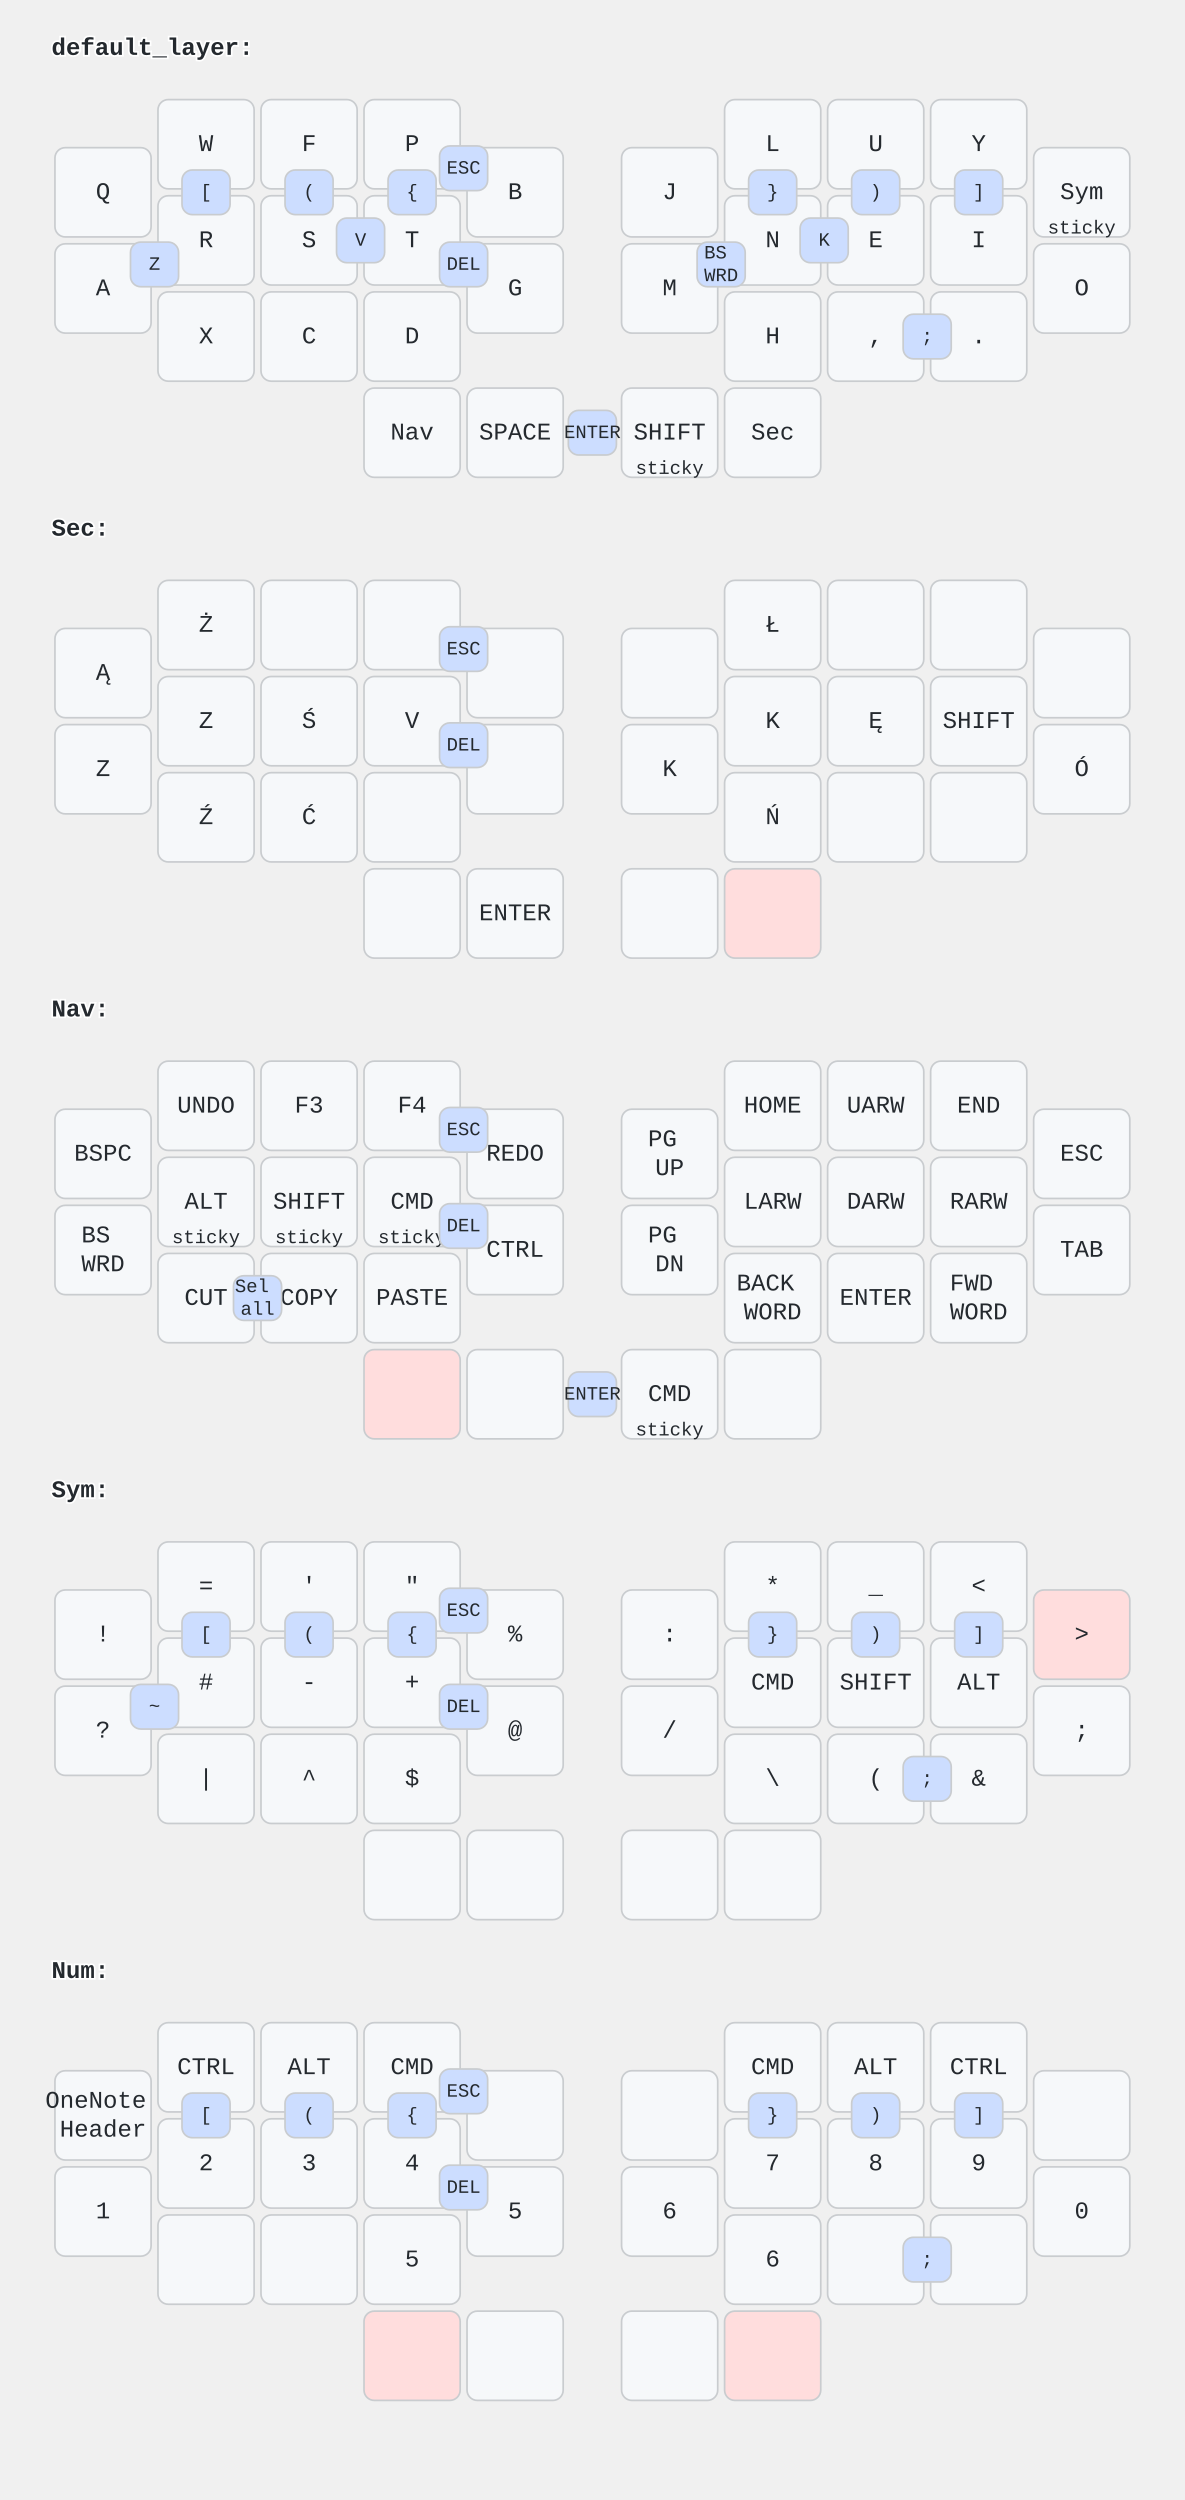
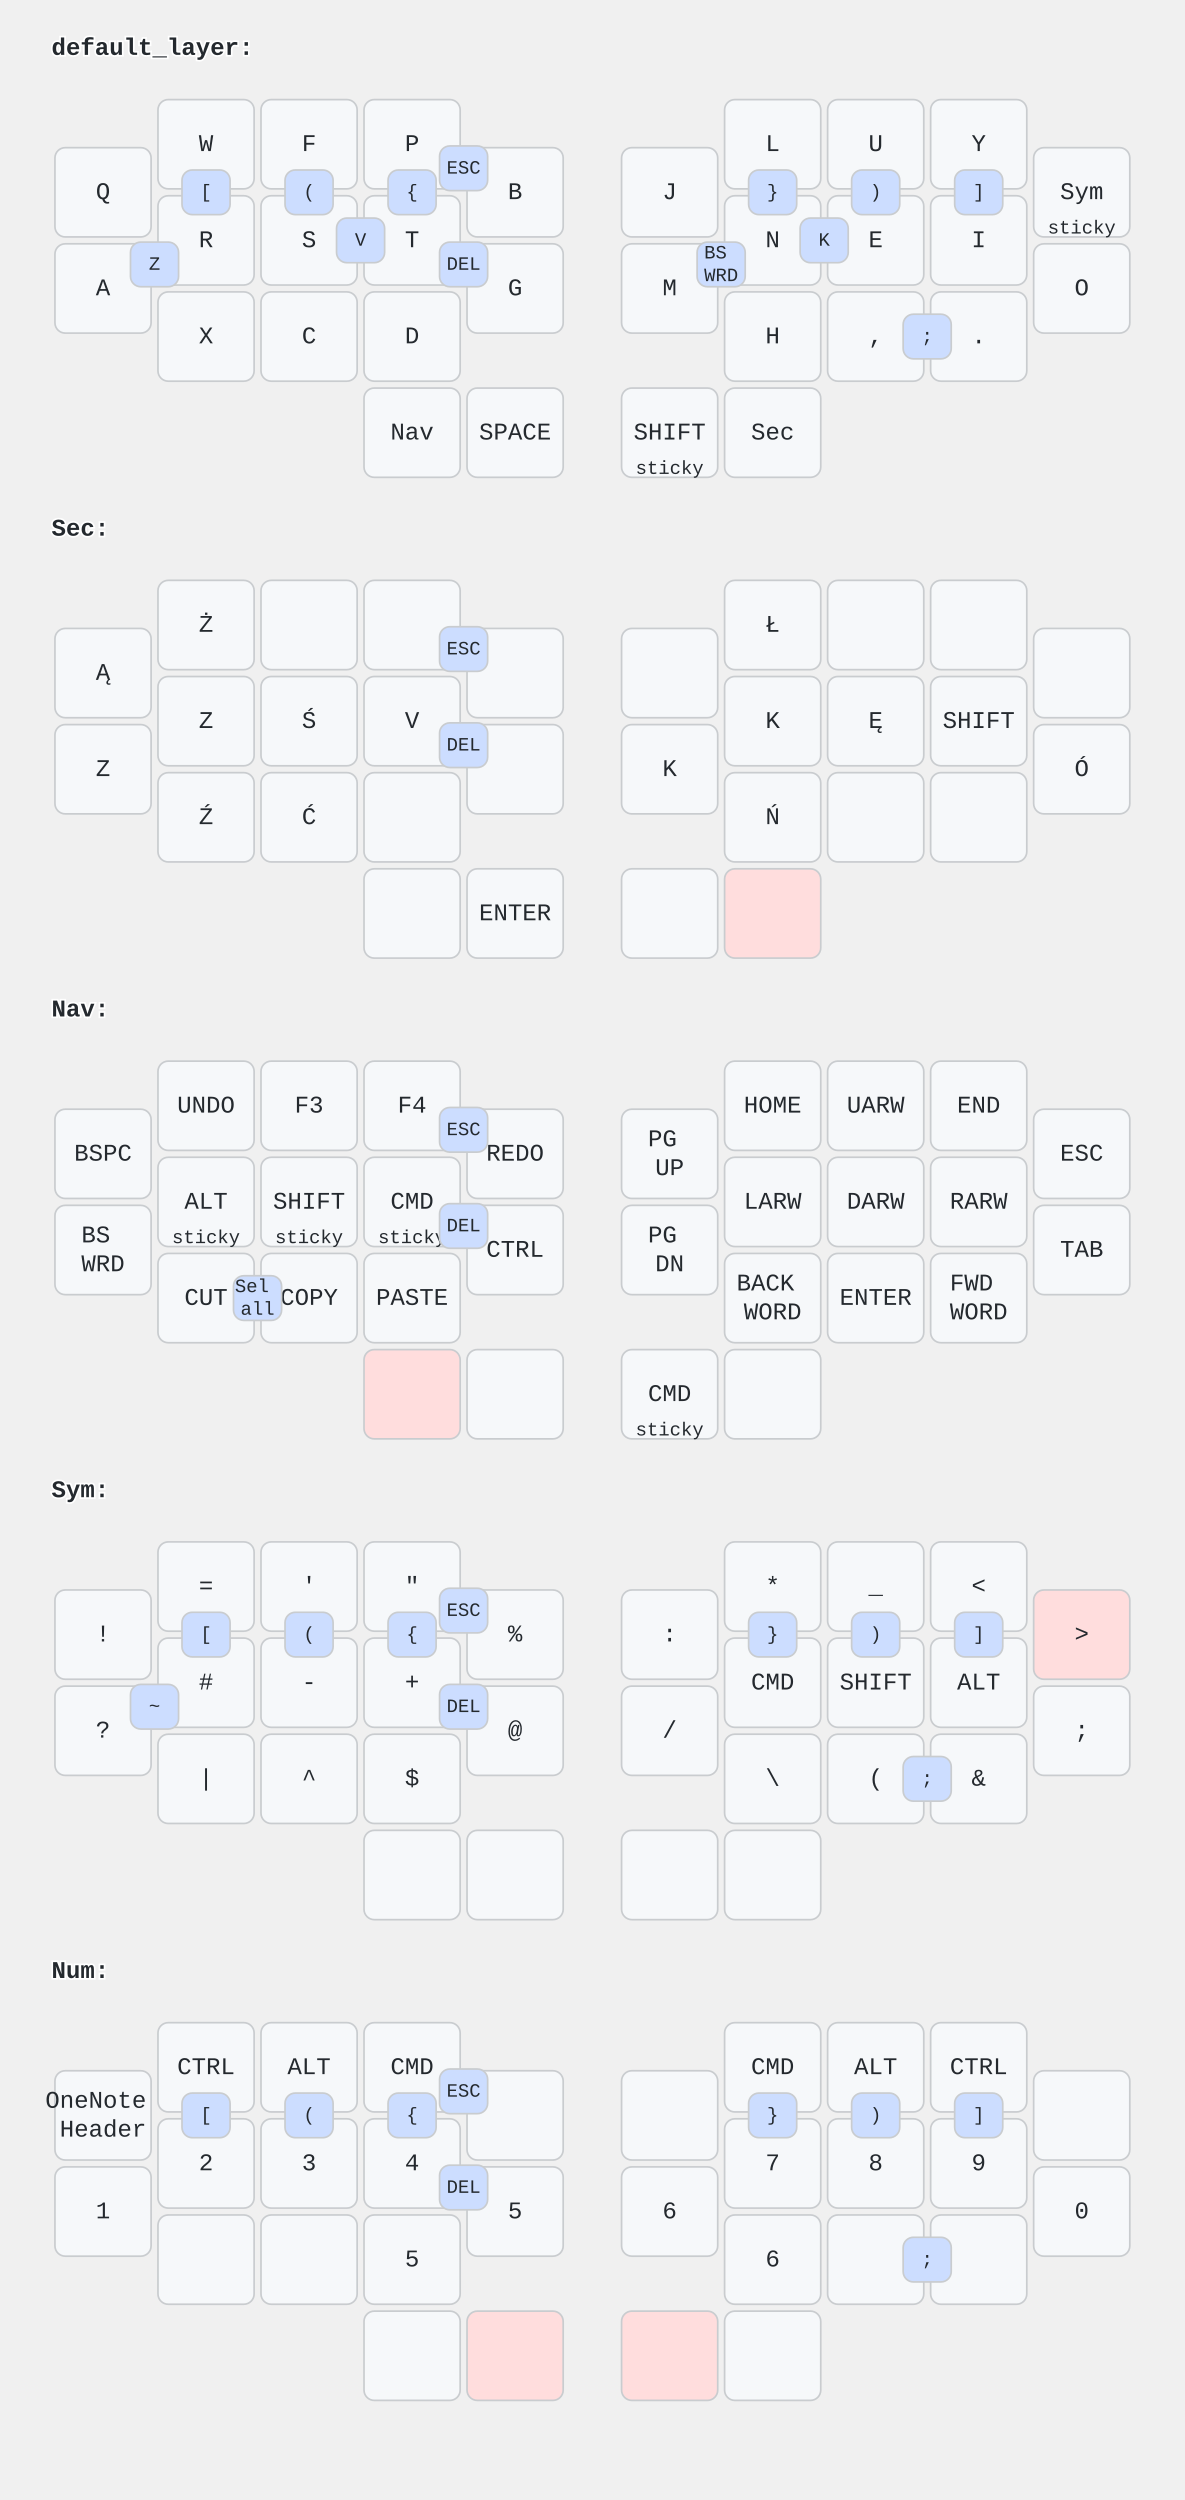
<svg xmlns="http://www.w3.org/2000/svg" width="690.0" height="1456.0" viewBox="0 0 690.0 1456.0">
  <style>/* font and background color specifications */
svg {
    font-family: SFMono-Regular,Consolas,Liberation Mono,Menlo,monospace;
    font-size: 14px;
    font-kerning: normal;
    text-rendering: optimizeLegibility;
    fill: #24292e;
}

/* default key styling */
rect {
    fill: #f6f8fa;
    stroke: #c9cccf;
    stroke-width: 1;
}

/* color accent for combo boxes */
rect.combo {
    fill: #cdf;
}

/* color accent for held keys */
rect.held, rect.combo.held {
    fill: #fdd;
}

/* color accent for ghost (optional) keys */
rect.ghost, rect.combo.ghost {
    fill: #ddd;
}

text {
    text-anchor: middle;
    dominant-baseline: middle;
}

/* styling for layer labels */
text.label {
    font-weight: bold;
    text-anchor: start;
    stroke: white;
    stroke-width: 2;
    paint-order: stroke;
}

/* styling for combo tap, and key hold/shifted label text */
text.combo, text.hold, text.shifted {
    font-size: 11px;
}

text.hold {
    text-anchor: middle;
    dominant-baseline: auto;
}

text.shifted {
    text-anchor: middle;
    dominant-baseline: hanging;
}

/* styling for hold/shifted label text in combo box */
text.combo.hold, text.combo.shifted {
    font-size: 8px;
}

/* styling for combo dendrons */
path {
    stroke-width: 1;
    stroke: gray;
    fill: none;
}
</style>
  <g class="layer-default_layer">
    <text x="30.0" y="28.0" class="label">default_layer:</text>
    <rect rx="6.0" ry="6.0" x="32.0" y="86.0" width="56.0" height="52.0" class="" />
    <text x="60.0" y="112.0" class="tap">Q</text>
    <rect rx="6.0" ry="6.0" x="92.0" y="58.0" width="56.0" height="52.0" class="" />
    <text x="120.0" y="84.0" class="tap">W</text>
    <rect rx="6.0" ry="6.0" x="152.0" y="58.0" width="56.0" height="52.0" class="" />
    <text x="180.0" y="84.0" class="tap">F</text>
    <rect rx="6.0" ry="6.0" x="212.0" y="58.0" width="56.0" height="52.0" class="" />
    <text x="240.0" y="84.0" class="tap">P</text>
    <rect rx="6.0" ry="6.0" x="272.0" y="86.0" width="56.0" height="52.0" class="" />
    <text x="300.0" y="112.0" class="tap">B</text>
    <rect rx="6.0" ry="6.0" x="362.0" y="86.0" width="56.0" height="52.0" class="" />
    <text x="390.0" y="112.0" class="tap">J</text>
    <rect rx="6.0" ry="6.0" x="422.0" y="58.0" width="56.0" height="52.0" class="" />
    <text x="450.0" y="84.0" class="tap">L</text>
    <rect rx="6.0" ry="6.0" x="482.0" y="58.0" width="56.0" height="52.0" class="" />
    <text x="510.0" y="84.0" class="tap">U</text>
    <rect rx="6.0" ry="6.0" x="542.0" y="58.0" width="56.0" height="52.0" class="" />
    <text x="570.0" y="84.0" class="tap">Y</text>
    <rect rx="6.0" ry="6.0" x="602.0" y="86.0" width="56.0" height="52.0" class="" />
    <text x="630.0" y="112.0" class="tap">Sym</text>
    <text x="630.0" y="136.0" class="hold">sticky</text>
    <rect rx="6.0" ry="6.0" x="32.0" y="142.0" width="56.0" height="52.0" class="" />
    <text x="60.0" y="168.0" class="tap">A</text>
    <rect rx="6.0" ry="6.0" x="92.0" y="114.0" width="56.0" height="52.0" class="" />
    <text x="120.0" y="140.0" class="tap">R</text>
    <rect rx="6.0" ry="6.0" x="152.0" y="114.0" width="56.0" height="52.0" class="" />
    <text x="180.0" y="140.0" class="tap">S</text>
    <rect rx="6.0" ry="6.0" x="212.0" y="114.0" width="56.0" height="52.0" class="" />
    <text x="240.0" y="140.0" class="tap">T</text>
    <rect rx="6.0" ry="6.0" x="272.0" y="142.0" width="56.0" height="52.0" class="" />
    <text x="300.0" y="168.0" class="tap">G</text>
    <rect rx="6.0" ry="6.0" x="362.0" y="142.0" width="56.0" height="52.0" class="" />
    <text x="390.0" y="168.0" class="tap">M</text>
    <rect rx="6.0" ry="6.0" x="422.0" y="114.0" width="56.0" height="52.0" class="" />
    <text x="450.0" y="140.0" class="tap">N</text>
    <rect rx="6.0" ry="6.0" x="482.0" y="114.0" width="56.0" height="52.0" class="" />
    <text x="510.0" y="140.0" class="tap">E</text>
    <rect rx="6.0" ry="6.0" x="542.0" y="114.0" width="56.0" height="52.0" class="" />
    <text x="570.0" y="140.0" class="tap">I</text>
    <rect rx="6.0" ry="6.0" x="602.0" y="142.0" width="56.0" height="52.0" class="" />
    <text x="630.0" y="168.0" class="tap">O</text>
    <rect rx="6.0" ry="6.0" x="92.0" y="170.0" width="56.0" height="52.0" class="" />
    <text x="120.0" y="196.0" class="tap">X</text>
    <rect rx="6.0" ry="6.0" x="152.0" y="170.0" width="56.0" height="52.0" class="" />
    <text x="180.0" y="196.0" class="tap">C</text>
    <rect rx="6.0" ry="6.0" x="212.0" y="170.0" width="56.0" height="52.0" class="" />
    <text x="240.0" y="196.0" class="tap">D</text>
    <rect rx="6.0" ry="6.0" x="422.0" y="170.0" width="56.0" height="52.0" class="" />
    <text x="450.0" y="196.0" class="tap">H</text>
    <rect rx="6.0" ry="6.0" x="482.0" y="170.0" width="56.0" height="52.0" class="" />
    <text x="510.0" y="196.0" class="tap">,</text>
    <rect rx="6.0" ry="6.0" x="542.0" y="170.0" width="56.0" height="52.0" class="" />
    <text x="570.0" y="196.0" class="tap">.</text>
    <rect rx="6.0" ry="6.0" x="212.0" y="226.0" width="56.0" height="52.0" class="" />
    <text x="240.0" y="252.0" class="tap">Nav</text>
    <rect rx="6.0" ry="6.0" x="272.0" y="226.0" width="56.0" height="52.0" class="" />
    <text x="300.0" y="252.0" class="tap">SPACE</text>
    <rect rx="6.0" ry="6.0" x="362.0" y="226.0" width="56.0" height="52.0" class="" />
    <text x="390.0" y="252.0" class="tap">SHIFT</text>
    <text x="390.0" y="276.0" class="hold">sticky</text>
    <rect rx="6.0" ry="6.0" x="422.0" y="226.0" width="56.0" height="52.0" class="" />
    <text x="450.0" y="252.0" class="tap">Sec</text>
    <rect rx="6.0" ry="6.0" x="196.0" y="127.0" width="28.0" height="26.0" class="combo" />
    <text x="210.0" y="140.0" class="combo">V</text>
    <rect rx="6.0" ry="6.0" x="466.0" y="127.0" width="28.0" height="26.0" class="combo" />
    <text x="480.0" y="140.0" class="combo">K</text>
    <rect rx="6.0" ry="6.0" x="76.0" y="141.0" width="28.0" height="26.0" class="combo" />
    <text x="90.0" y="154.0" class="combo">Z</text>
    <rect rx="6.0" ry="6.0" x="406.0" y="141.0" width="28.0" height="26.0" class="combo" />
    <text x="420.0" y="154.0" class="combo">
      <tspan x="420.0" dy="-0.6em">BS</tspan>
      <tspan x="420.0" dy="1.2em">WRD</tspan>
    </text>
    <rect rx="6.0" ry="6.0" x="526.0" y="183.0" width="28.0" height="26.0" class="combo" />
    <text x="540.0" y="196.0" class="combo">;</text>
    <rect rx="6.0" ry="6.0" x="106.0" y="99.0" width="28.0" height="26.0" class="combo" />
    <text x="120.0" y="112.0" class="combo">[</text>
    <rect rx="6.0" ry="6.0" x="556.0" y="99.0" width="28.0" height="26.0" class="combo" />
    <text x="570.0" y="112.0" class="combo">]</text>
    <rect rx="6.0" ry="6.0" x="166.0" y="99.0" width="28.0" height="26.0" class="combo" />
    <text x="180.0" y="112.0" class="combo">(</text>
    <rect rx="6.0" ry="6.0" x="496.0" y="99.0" width="28.0" height="26.0" class="combo" />
    <text x="510.0" y="112.0" class="combo">)</text>
    <rect rx="6.0" ry="6.0" x="226.0" y="99.0" width="28.0" height="26.0" class="combo" />
    <text x="240.0" y="112.0" class="combo">{</text>
    <rect rx="6.0" ry="6.0" x="436.0" y="99.0" width="28.0" height="26.0" class="combo" />
    <text x="450.0" y="112.0" class="combo">}</text>
    <rect rx="6.0" ry="6.0" x="256.0" y="85.0" width="28.0" height="26.0" class="combo" />
    <text x="270.0" y="98.0" class="combo">ESC</text>
    <rect rx="6.0" ry="6.0" x="256.0" y="141.0" width="28.0" height="26.0" class="combo" />
    <text x="270.0" y="154.0" class="combo">DEL</text>
-     <rect rx="6.0" ry="6.0" x="331.0" y="239.0" width="28.0" height="26.0" class="combo" />
-     <text x="345.0" y="252.0" class="combo">ENTER</text>
  </g>
  <g class="layer-Sec">
    <text x="30.0" y="308.0" class="label">Sec:</text>
    <rect rx="6.0" ry="6.0" x="32.0" y="366.0" width="56.0" height="52.0" class="" />
    <text x="60.0" y="392.0" class="tap">Ą</text>
    <rect rx="6.0" ry="6.0" x="92.0" y="338.0" width="56.0" height="52.0" class="" />
    <text x="120.0" y="364.0" class="tap">Ż</text>
    <rect rx="6.0" ry="6.0" x="152.0" y="338.0" width="56.0" height="52.0" class="" />
    <rect rx="6.0" ry="6.0" x="212.0" y="338.0" width="56.0" height="52.0" class="" />
    <rect rx="6.0" ry="6.0" x="272.0" y="366.0" width="56.0" height="52.0" class="" />
    <rect rx="6.0" ry="6.0" x="362.0" y="366.0" width="56.0" height="52.0" class="" />
    <rect rx="6.0" ry="6.0" x="422.0" y="338.0" width="56.0" height="52.0" class="" />
    <text x="450.0" y="364.0" class="tap">Ł</text>
    <rect rx="6.0" ry="6.0" x="482.0" y="338.0" width="56.0" height="52.0" class="" />
    <rect rx="6.0" ry="6.0" x="542.0" y="338.0" width="56.0" height="52.0" class="" />
    <rect rx="6.0" ry="6.0" x="602.0" y="366.0" width="56.0" height="52.0" class="" />
    <rect rx="6.0" ry="6.0" x="32.0" y="422.0" width="56.0" height="52.0" class="" />
    <text x="60.0" y="448.0" class="tap">Z</text>
    <rect rx="6.0" ry="6.0" x="92.0" y="394.0" width="56.0" height="52.0" class="" />
    <text x="120.0" y="420.0" class="tap">Z</text>
    <rect rx="6.0" ry="6.0" x="152.0" y="394.0" width="56.0" height="52.0" class="" />
    <text x="180.0" y="420.0" class="tap">Ś</text>
    <rect rx="6.0" ry="6.0" x="212.0" y="394.0" width="56.0" height="52.0" class="" />
    <text x="240.0" y="420.0" class="tap">V</text>
    <rect rx="6.0" ry="6.0" x="272.0" y="422.0" width="56.0" height="52.0" class="" />
    <rect rx="6.0" ry="6.0" x="362.0" y="422.0" width="56.0" height="52.0" class="" />
    <text x="390.0" y="448.0" class="tap">K</text>
    <rect rx="6.0" ry="6.0" x="422.0" y="394.0" width="56.0" height="52.0" class="" />
    <text x="450.0" y="420.0" class="tap">K</text>
    <rect rx="6.0" ry="6.0" x="482.0" y="394.0" width="56.0" height="52.0" class="" />
    <text x="510.0" y="420.0" class="tap">Ę</text>
    <rect rx="6.0" ry="6.0" x="542.0" y="394.0" width="56.0" height="52.0" class="" />
    <text x="570.0" y="420.0" class="tap">SHIFT</text>
    <rect rx="6.0" ry="6.0" x="602.0" y="422.0" width="56.0" height="52.0" class="" />
    <text x="630.0" y="448.0" class="tap">Ó</text>
    <rect rx="6.0" ry="6.0" x="92.0" y="450.0" width="56.0" height="52.0" class="" />
    <text x="120.0" y="476.0" class="tap">Ź</text>
    <rect rx="6.0" ry="6.0" x="152.0" y="450.0" width="56.0" height="52.0" class="" />
    <text x="180.0" y="476.0" class="tap">Ć</text>
    <rect rx="6.0" ry="6.0" x="212.0" y="450.0" width="56.0" height="52.0" class="" />
    <rect rx="6.0" ry="6.0" x="422.0" y="450.0" width="56.0" height="52.0" class="" />
    <text x="450.0" y="476.0" class="tap">Ń</text>
    <rect rx="6.0" ry="6.0" x="482.0" y="450.0" width="56.0" height="52.0" class="" />
    <rect rx="6.0" ry="6.0" x="542.0" y="450.0" width="56.0" height="52.0" class="" />
    <rect rx="6.0" ry="6.0" x="212.0" y="506.0" width="56.0" height="52.0" class="" />
    <rect rx="6.0" ry="6.0" x="272.0" y="506.0" width="56.0" height="52.0" class="" />
    <text x="300.0" y="532.0" class="tap">ENTER</text>
    <rect rx="6.0" ry="6.0" x="362.0" y="506.0" width="56.0" height="52.0" class="" />
    <rect rx="6.0" ry="6.0" x="422.0" y="506.0" width="56.0" height="52.0" class="held" />
    <rect rx="6.0" ry="6.0" x="256.0" y="365.0" width="28.0" height="26.0" class="combo" />
    <text x="270.0" y="378.0" class="combo">ESC</text>
    <rect rx="6.0" ry="6.0" x="256.0" y="421.0" width="28.0" height="26.0" class="combo" />
    <text x="270.0" y="434.0" class="combo">DEL</text>
  </g>
  <g class="layer-Nav">
    <text x="30.0" y="588.0" class="label">Nav:</text>
    <rect rx="6.0" ry="6.0" x="32.0" y="646.0" width="56.0" height="52.0" class="" />
    <text x="60.0" y="672.0" class="tap">BSPC</text>
    <rect rx="6.0" ry="6.0" x="92.0" y="618.0" width="56.0" height="52.0" class="" />
    <text x="120.0" y="644.0" class="tap">UNDO</text>
    <rect rx="6.0" ry="6.0" x="152.0" y="618.0" width="56.0" height="52.0" class="" />
    <text x="180.0" y="644.0" class="tap">F3</text>
    <rect rx="6.0" ry="6.0" x="212.0" y="618.0" width="56.0" height="52.0" class="" />
    <text x="240.0" y="644.0" class="tap">F4</text>
    <rect rx="6.0" ry="6.0" x="272.0" y="646.0" width="56.0" height="52.0" class="" />
    <text x="300.0" y="672.0" class="tap">REDO</text>
    <rect rx="6.0" ry="6.0" x="362.0" y="646.0" width="56.0" height="52.0" class="" />
    <text x="390.0" y="672.0" class="tap">
      <tspan x="390.0" dy="-0.6em">PG</tspan>
      <tspan x="390.0" dy="1.2em">UP</tspan>
    </text>
    <rect rx="6.0" ry="6.0" x="422.0" y="618.0" width="56.0" height="52.0" class="" />
    <text x="450.0" y="644.0" class="tap">HOME</text>
    <rect rx="6.0" ry="6.0" x="482.0" y="618.0" width="56.0" height="52.0" class="" />
    <text x="510.0" y="644.0" class="tap">UARW</text>
    <rect rx="6.0" ry="6.0" x="542.0" y="618.0" width="56.0" height="52.0" class="" />
    <text x="570.0" y="644.0" class="tap">END</text>
    <rect rx="6.0" ry="6.0" x="602.0" y="646.0" width="56.0" height="52.0" class="" />
    <text x="630.0" y="672.0" class="tap">ESC</text>
    <rect rx="6.0" ry="6.0" x="32.0" y="702.0" width="56.0" height="52.0" class="" />
    <text x="60.0" y="728.0" class="tap">
      <tspan x="60.0" dy="-0.6em">BS</tspan>
      <tspan x="60.0" dy="1.2em">WRD</tspan>
    </text>
    <rect rx="6.0" ry="6.0" x="92.0" y="674.0" width="56.0" height="52.0" class="" />
    <text x="120.0" y="700.0" class="tap">ALT</text>
    <text x="120.0" y="724.0" class="hold">sticky</text>
    <rect rx="6.0" ry="6.0" x="152.0" y="674.0" width="56.0" height="52.0" class="" />
    <text x="180.0" y="700.0" class="tap">SHIFT</text>
    <text x="180.0" y="724.0" class="hold">sticky</text>
    <rect rx="6.0" ry="6.0" x="212.0" y="674.0" width="56.0" height="52.0" class="" />
    <text x="240.0" y="700.0" class="tap">CMD</text>
    <text x="240.0" y="724.0" class="hold">sticky</text>
    <rect rx="6.0" ry="6.0" x="272.0" y="702.0" width="56.0" height="52.0" class="" />
    <text x="300.0" y="728.0" class="tap">CTRL</text>
    <rect rx="6.0" ry="6.0" x="362.0" y="702.0" width="56.0" height="52.0" class="" />
    <text x="390.0" y="728.0" class="tap">
      <tspan x="390.0" dy="-0.6em">PG</tspan>
      <tspan x="390.0" dy="1.2em">DN</tspan>
    </text>
    <rect rx="6.0" ry="6.0" x="422.0" y="674.0" width="56.0" height="52.0" class="" />
    <text x="450.0" y="700.0" class="tap">LARW</text>
    <rect rx="6.0" ry="6.0" x="482.0" y="674.0" width="56.0" height="52.0" class="" />
    <text x="510.0" y="700.0" class="tap">DARW</text>
    <rect rx="6.0" ry="6.0" x="542.0" y="674.0" width="56.0" height="52.0" class="" />
    <text x="570.0" y="700.0" class="tap">RARW</text>
    <rect rx="6.0" ry="6.0" x="602.0" y="702.0" width="56.0" height="52.0" class="" />
    <text x="630.0" y="728.0" class="tap">TAB</text>
    <rect rx="6.0" ry="6.0" x="92.0" y="730.0" width="56.0" height="52.0" class="" />
    <text x="120.0" y="756.0" class="tap">CUT</text>
    <rect rx="6.0" ry="6.0" x="152.0" y="730.0" width="56.0" height="52.0" class="" />
    <text x="180.0" y="756.0" class="tap">COPY</text>
    <rect rx="6.0" ry="6.0" x="212.0" y="730.0" width="56.0" height="52.0" class="" />
    <text x="240.0" y="756.0" class="tap">PASTE</text>
    <rect rx="6.0" ry="6.0" x="422.0" y="730.0" width="56.0" height="52.0" class="" />
    <text x="450.0" y="756.0" class="tap">
      <tspan x="450.0" dy="-0.6em">BACK</tspan>
      <tspan x="450.0" dy="1.2em">WORD</tspan>
    </text>
    <rect rx="6.0" ry="6.0" x="482.0" y="730.0" width="56.0" height="52.0" class="" />
    <text x="510.0" y="756.0" class="tap">ENTER</text>
    <rect rx="6.0" ry="6.0" x="542.0" y="730.0" width="56.0" height="52.0" class="" />
    <text x="570.0" y="756.0" class="tap">
      <tspan x="570.0" dy="-0.6em">FWD</tspan>
      <tspan x="570.0" dy="1.2em">WORD</tspan>
    </text>
    <rect rx="6.0" ry="6.0" x="212.0" y="786.0" width="56.0" height="52.0" class="held" />
    <rect rx="6.0" ry="6.0" x="272.0" y="786.0" width="56.0" height="52.0" class="" />
    <rect rx="6.0" ry="6.0" x="362.0" y="786.0" width="56.0" height="52.0" class="" />
    <text x="390.0" y="812.0" class="tap">CMD</text>
    <text x="390.0" y="836.0" class="hold">sticky</text>
    <rect rx="6.0" ry="6.0" x="422.0" y="786.0" width="56.0" height="52.0" class="" />
    <rect rx="6.0" ry="6.0" x="256.0" y="645.0" width="28.0" height="26.0" class="combo" />
    <text x="270.0" y="658.0" class="combo">ESC</text>
    <rect rx="6.0" ry="6.0" x="256.0" y="701.0" width="28.0" height="26.0" class="combo" />
    <text x="270.0" y="714.0" class="combo">DEL</text>
    <rect rx="6.0" ry="6.0" x="136.0" y="743.0" width="28.0" height="26.0" class="combo" />
    <text x="150.0" y="756.0" class="combo">
      <tspan x="150.0" dy="-0.6em">Sel</tspan>
      <tspan x="150.0" dy="1.2em">all</tspan>
    </text>
-     <rect rx="6.0" ry="6.0" x="331.0" y="799.0" width="28.0" height="26.0" class="combo" />
-     <text x="345.0" y="812.0" class="combo">ENTER</text>
  </g>
  <g class="layer-Sym">
    <text x="30.0" y="868.0" class="label">Sym:</text>
    <rect rx="6.0" ry="6.0" x="32.0" y="926.0" width="56.0" height="52.0" class="" />
    <text x="60.0" y="952.0" class="tap">!</text>
    <rect rx="6.0" ry="6.0" x="92.0" y="898.0" width="56.0" height="52.0" class="" />
    <text x="120.0" y="924.0" class="tap">=</text>
    <rect rx="6.0" ry="6.0" x="152.0" y="898.0" width="56.0" height="52.0" class="" />
    <text x="180.0" y="924.0" class="tap">'</text>
    <rect rx="6.0" ry="6.0" x="212.0" y="898.0" width="56.0" height="52.0" class="" />
    <text x="240.0" y="924.0" class="tap">"</text>
    <rect rx="6.0" ry="6.0" x="272.0" y="926.0" width="56.0" height="52.0" class="" />
    <text x="300.0" y="952.0" class="tap">%</text>
    <rect rx="6.0" ry="6.0" x="362.0" y="926.0" width="56.0" height="52.0" class="" />
    <text x="390.0" y="952.0" class="tap">:</text>
    <rect rx="6.0" ry="6.0" x="422.0" y="898.0" width="56.0" height="52.0" class="" />
    <text x="450.0" y="924.0" class="tap">*</text>
    <rect rx="6.0" ry="6.0" x="482.0" y="898.0" width="56.0" height="52.0" class="" />
    <text x="510.0" y="924.0" class="tap">_</text>
    <rect rx="6.0" ry="6.0" x="542.0" y="898.0" width="56.0" height="52.0" class="" />
    <text x="570.0" y="924.0" class="tap">&lt;</text>
    <rect rx="6.0" ry="6.0" x="602.0" y="926.0" width="56.0" height="52.0" class="held" />
    <text x="630.0" y="952.0" class="held tap">&gt;</text>
    <rect rx="6.0" ry="6.0" x="32.0" y="982.0" width="56.0" height="52.0" class="" />
    <text x="60.0" y="1008.0" class="tap">?</text>
    <rect rx="6.0" ry="6.0" x="92.0" y="954.0" width="56.0" height="52.0" class="" />
    <text x="120.0" y="980.0" class="tap">#</text>
    <rect rx="6.0" ry="6.0" x="152.0" y="954.0" width="56.0" height="52.0" class="" />
    <text x="180.0" y="980.0" class="tap">-</text>
    <rect rx="6.0" ry="6.0" x="212.0" y="954.0" width="56.0" height="52.0" class="" />
    <text x="240.0" y="980.0" class="tap">+</text>
    <rect rx="6.0" ry="6.0" x="272.0" y="982.0" width="56.0" height="52.0" class="" />
    <text x="300.0" y="1008.0" class="tap">@</text>
    <rect rx="6.0" ry="6.0" x="362.0" y="982.0" width="56.0" height="52.0" class="" />
    <text x="390.0" y="1008.0" class="tap">/</text>
    <rect rx="6.0" ry="6.0" x="422.0" y="954.0" width="56.0" height="52.0" class="" />
    <text x="450.0" y="980.0" class="tap">CMD</text>
    <rect rx="6.0" ry="6.0" x="482.0" y="954.0" width="56.0" height="52.0" class="" />
    <text x="510.0" y="980.0" class="tap">SHIFT</text>
    <rect rx="6.0" ry="6.0" x="542.0" y="954.0" width="56.0" height="52.0" class="" />
    <text x="570.0" y="980.0" class="tap">ALT</text>
    <rect rx="6.0" ry="6.0" x="602.0" y="982.0" width="56.0" height="52.0" class="" />
    <text x="630.0" y="1008.0" class="tap">;</text>
    <rect rx="6.0" ry="6.0" x="92.0" y="1010.0" width="56.0" height="52.0" class="" />
    <text x="120.0" y="1036.0" class="tap">|</text>
    <rect rx="6.0" ry="6.0" x="152.0" y="1010.0" width="56.0" height="52.0" class="" />
    <text x="180.0" y="1036.0" class="tap">^</text>
    <rect rx="6.0" ry="6.0" x="212.0" y="1010.0" width="56.0" height="52.0" class="" />
    <text x="240.0" y="1036.0" class="tap">$</text>
    <rect rx="6.0" ry="6.0" x="422.0" y="1010.0" width="56.0" height="52.0" class="" />
    <text x="450.0" y="1036.0" class="tap">\</text>
    <rect rx="6.0" ry="6.0" x="482.0" y="1010.0" width="56.0" height="52.0" class="" />
    <text x="510.0" y="1036.0" class="tap">(</text>
    <rect rx="6.0" ry="6.0" x="542.0" y="1010.0" width="56.0" height="52.0" class="" />
    <text x="570.0" y="1036.0" class="tap">&amp;</text>
    <rect rx="6.0" ry="6.0" x="212.0" y="1066.0" width="56.0" height="52.0" class="" />
    <rect rx="6.0" ry="6.0" x="272.0" y="1066.0" width="56.0" height="52.0" class="" />
    <rect rx="6.0" ry="6.0" x="362.0" y="1066.0" width="56.0" height="52.0" class="" />
    <rect rx="6.0" ry="6.0" x="422.0" y="1066.0" width="56.0" height="52.0" class="" />
    <rect rx="6.0" ry="6.0" x="526.0" y="1023.0" width="28.0" height="26.0" class="combo" />
    <text x="540.0" y="1036.0" class="combo">;</text>
    <rect rx="6.0" ry="6.0" x="76.0" y="981.0" width="28.0" height="26.0" class="combo" />
    <text x="90.0" y="994.0" class="combo">~</text>
    <rect rx="6.0" ry="6.0" x="106.0" y="939.0" width="28.0" height="26.0" class="combo" />
    <text x="120.0" y="952.0" class="combo">[</text>
    <rect rx="6.0" ry="6.0" x="556.0" y="939.0" width="28.0" height="26.0" class="combo" />
    <text x="570.0" y="952.0" class="combo">]</text>
    <rect rx="6.0" ry="6.0" x="166.0" y="939.0" width="28.0" height="26.0" class="combo" />
    <text x="180.0" y="952.0" class="combo">(</text>
    <rect rx="6.0" ry="6.0" x="496.0" y="939.0" width="28.0" height="26.0" class="combo" />
    <text x="510.0" y="952.0" class="combo">)</text>
    <rect rx="6.0" ry="6.0" x="226.0" y="939.0" width="28.0" height="26.0" class="combo" />
    <text x="240.0" y="952.0" class="combo">{</text>
    <rect rx="6.0" ry="6.0" x="436.0" y="939.0" width="28.0" height="26.0" class="combo" />
    <text x="450.0" y="952.0" class="combo">}</text>
    <rect rx="6.0" ry="6.0" x="256.0" y="925.0" width="28.0" height="26.0" class="combo" />
    <text x="270.0" y="938.0" class="combo">ESC</text>
    <rect rx="6.0" ry="6.0" x="256.0" y="981.0" width="28.0" height="26.0" class="combo" />
    <text x="270.0" y="994.0" class="combo">DEL</text>
  </g>
  <g class="layer-Num">
    <text x="30.0" y="1148.0" class="label">Num:</text>
    <rect rx="6.0" ry="6.0" x="32.0" y="1206.0" width="56.0" height="52.0" class="" />
    <text x="60.0" y="1232.0" class="tap">
      <tspan x="60.0" dy="-0.6em">OneNote</tspan>
      <tspan x="60.0" dy="1.2em">Header</tspan>
    </text>
    <rect rx="6.0" ry="6.0" x="92.0" y="1178.0" width="56.0" height="52.0" class="" />
    <text x="120.0" y="1204.0" class="tap">CTRL</text>
    <rect rx="6.0" ry="6.0" x="152.0" y="1178.0" width="56.0" height="52.0" class="" />
    <text x="180.0" y="1204.0" class="tap">ALT</text>
    <rect rx="6.0" ry="6.0" x="212.0" y="1178.0" width="56.0" height="52.0" class="" />
    <text x="240.0" y="1204.0" class="tap">CMD</text>
    <rect rx="6.0" ry="6.0" x="272.0" y="1206.0" width="56.0" height="52.0" class="" />
    <rect rx="6.0" ry="6.0" x="362.0" y="1206.0" width="56.0" height="52.0" class="" />
    <rect rx="6.0" ry="6.0" x="422.0" y="1178.0" width="56.0" height="52.0" class="" />
    <text x="450.0" y="1204.0" class="tap">CMD</text>
    <rect rx="6.0" ry="6.0" x="482.0" y="1178.0" width="56.0" height="52.0" class="" />
    <text x="510.0" y="1204.0" class="tap">ALT</text>
    <rect rx="6.0" ry="6.0" x="542.0" y="1178.0" width="56.0" height="52.0" class="" />
    <text x="570.0" y="1204.0" class="tap">CTRL</text>
    <rect rx="6.0" ry="6.0" x="602.0" y="1206.0" width="56.0" height="52.0" class="" />
    <rect rx="6.0" ry="6.0" x="32.0" y="1262.0" width="56.0" height="52.0" class="" />
    <text x="60.0" y="1288.0" class="tap">1</text>
    <rect rx="6.0" ry="6.0" x="92.0" y="1234.0" width="56.0" height="52.0" class="" />
    <text x="120.0" y="1260.0" class="tap">2</text>
    <rect rx="6.0" ry="6.0" x="152.0" y="1234.0" width="56.0" height="52.0" class="" />
    <text x="180.0" y="1260.0" class="tap">3</text>
    <rect rx="6.0" ry="6.0" x="212.0" y="1234.0" width="56.0" height="52.0" class="" />
    <text x="240.0" y="1260.0" class="tap">4</text>
    <rect rx="6.0" ry="6.0" x="272.0" y="1262.0" width="56.0" height="52.0" class="" />
    <text x="300.0" y="1288.0" class="tap">5</text>
    <rect rx="6.0" ry="6.0" x="362.0" y="1262.0" width="56.0" height="52.0" class="" />
    <text x="390.0" y="1288.0" class="tap">6</text>
    <rect rx="6.0" ry="6.0" x="422.0" y="1234.0" width="56.0" height="52.0" class="" />
    <text x="450.0" y="1260.0" class="tap">7</text>
    <rect rx="6.0" ry="6.0" x="482.0" y="1234.0" width="56.0" height="52.0" class="" />
    <text x="510.0" y="1260.0" class="tap">8</text>
    <rect rx="6.0" ry="6.0" x="542.0" y="1234.0" width="56.0" height="52.0" class="" />
    <text x="570.0" y="1260.0" class="tap">9</text>
    <rect rx="6.0" ry="6.0" x="602.0" y="1262.0" width="56.0" height="52.0" class="" />
    <text x="630.0" y="1288.0" class="tap">0</text>
    <rect rx="6.0" ry="6.0" x="92.0" y="1290.0" width="56.0" height="52.0" class="" />
    <rect rx="6.0" ry="6.0" x="152.0" y="1290.0" width="56.0" height="52.0" class="" />
    <rect rx="6.0" ry="6.0" x="212.0" y="1290.0" width="56.0" height="52.0" class="" />
    <text x="240.0" y="1316.0" class="tap">5</text>
    <rect rx="6.0" ry="6.0" x="422.0" y="1290.0" width="56.0" height="52.0" class="" />
    <text x="450.0" y="1316.0" class="tap">6</text>
    <rect rx="6.0" ry="6.0" x="482.0" y="1290.0" width="56.0" height="52.0" class="" />
    <rect rx="6.0" ry="6.0" x="542.0" y="1290.0" width="56.0" height="52.0" class="" />
-     <rect rx="6.0" ry="6.0" x="212.0" y="1346.0" width="56.0" height="52.0" class="held" />
-     <rect rx="6.0" ry="6.0" x="272.0" y="1346.0" width="56.0" height="52.0" class="" />
-     <rect rx="6.0" ry="6.0" x="362.0" y="1346.0" width="56.0" height="52.0" class="" />
-     <rect rx="6.0" ry="6.0" x="422.0" y="1346.0" width="56.0" height="52.0" class="held" />
+     <rect rx="6.0" ry="6.0" x="212.0" y="1346.0" width="56.0" height="52.0" class="" />
+     <rect rx="6.0" ry="6.0" x="272.0" y="1346.0" width="56.0" height="52.0" class="held" />
+     <rect rx="6.0" ry="6.0" x="362.0" y="1346.0" width="56.0" height="52.0" class="held" />
+     <rect rx="6.0" ry="6.0" x="422.0" y="1346.0" width="56.0" height="52.0" class="" />
    <rect rx="6.0" ry="6.0" x="526.0" y="1303.0" width="28.0" height="26.0" class="combo" />
    <text x="540.0" y="1316.0" class="combo">;</text>
    <rect rx="6.0" ry="6.0" x="106.0" y="1219.0" width="28.0" height="26.0" class="combo" />
    <text x="120.0" y="1232.0" class="combo">[</text>
    <rect rx="6.0" ry="6.0" x="556.0" y="1219.0" width="28.0" height="26.0" class="combo" />
    <text x="570.0" y="1232.0" class="combo">]</text>
    <rect rx="6.0" ry="6.0" x="166.0" y="1219.0" width="28.0" height="26.0" class="combo" />
    <text x="180.0" y="1232.0" class="combo">(</text>
    <rect rx="6.0" ry="6.0" x="496.0" y="1219.0" width="28.0" height="26.0" class="combo" />
    <text x="510.0" y="1232.0" class="combo">)</text>
    <rect rx="6.0" ry="6.0" x="226.0" y="1219.0" width="28.0" height="26.0" class="combo" />
    <text x="240.0" y="1232.0" class="combo">{</text>
    <rect rx="6.0" ry="6.0" x="436.0" y="1219.0" width="28.0" height="26.0" class="combo" />
    <text x="450.0" y="1232.0" class="combo">}</text>
    <rect rx="6.0" ry="6.0" x="256.0" y="1205.0" width="28.0" height="26.0" class="combo" />
    <text x="270.0" y="1218.0" class="combo">ESC</text>
    <rect rx="6.0" ry="6.0" x="256.0" y="1261.0" width="28.0" height="26.0" class="combo" />
    <text x="270.0" y="1274.0" class="combo">DEL</text>
  </g>
</svg>
